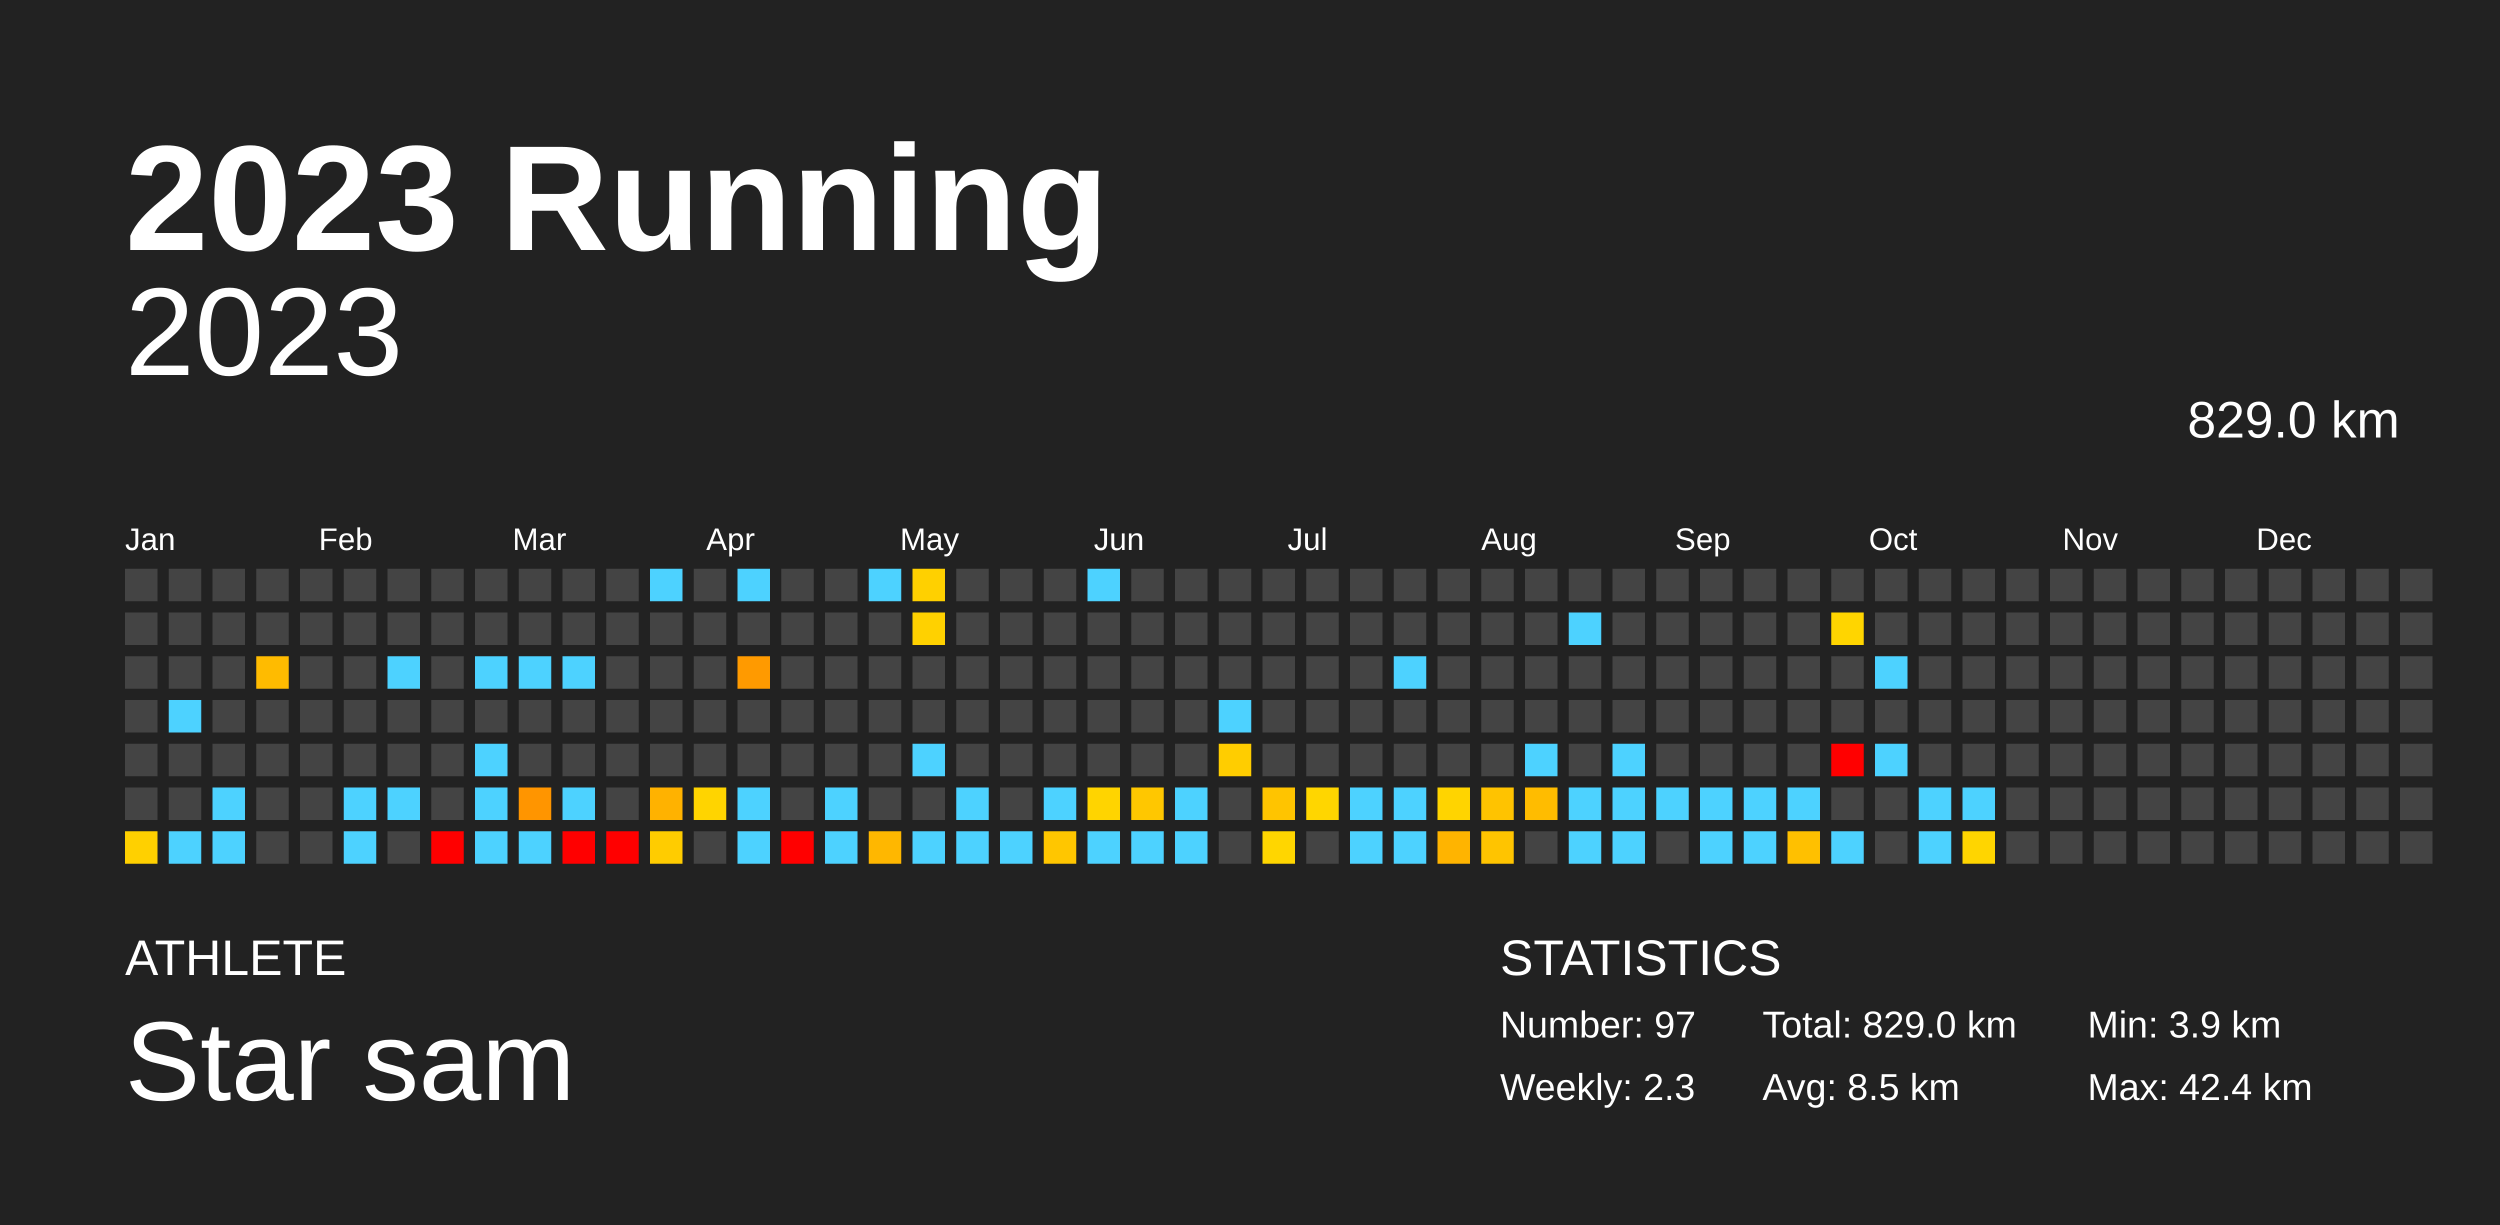
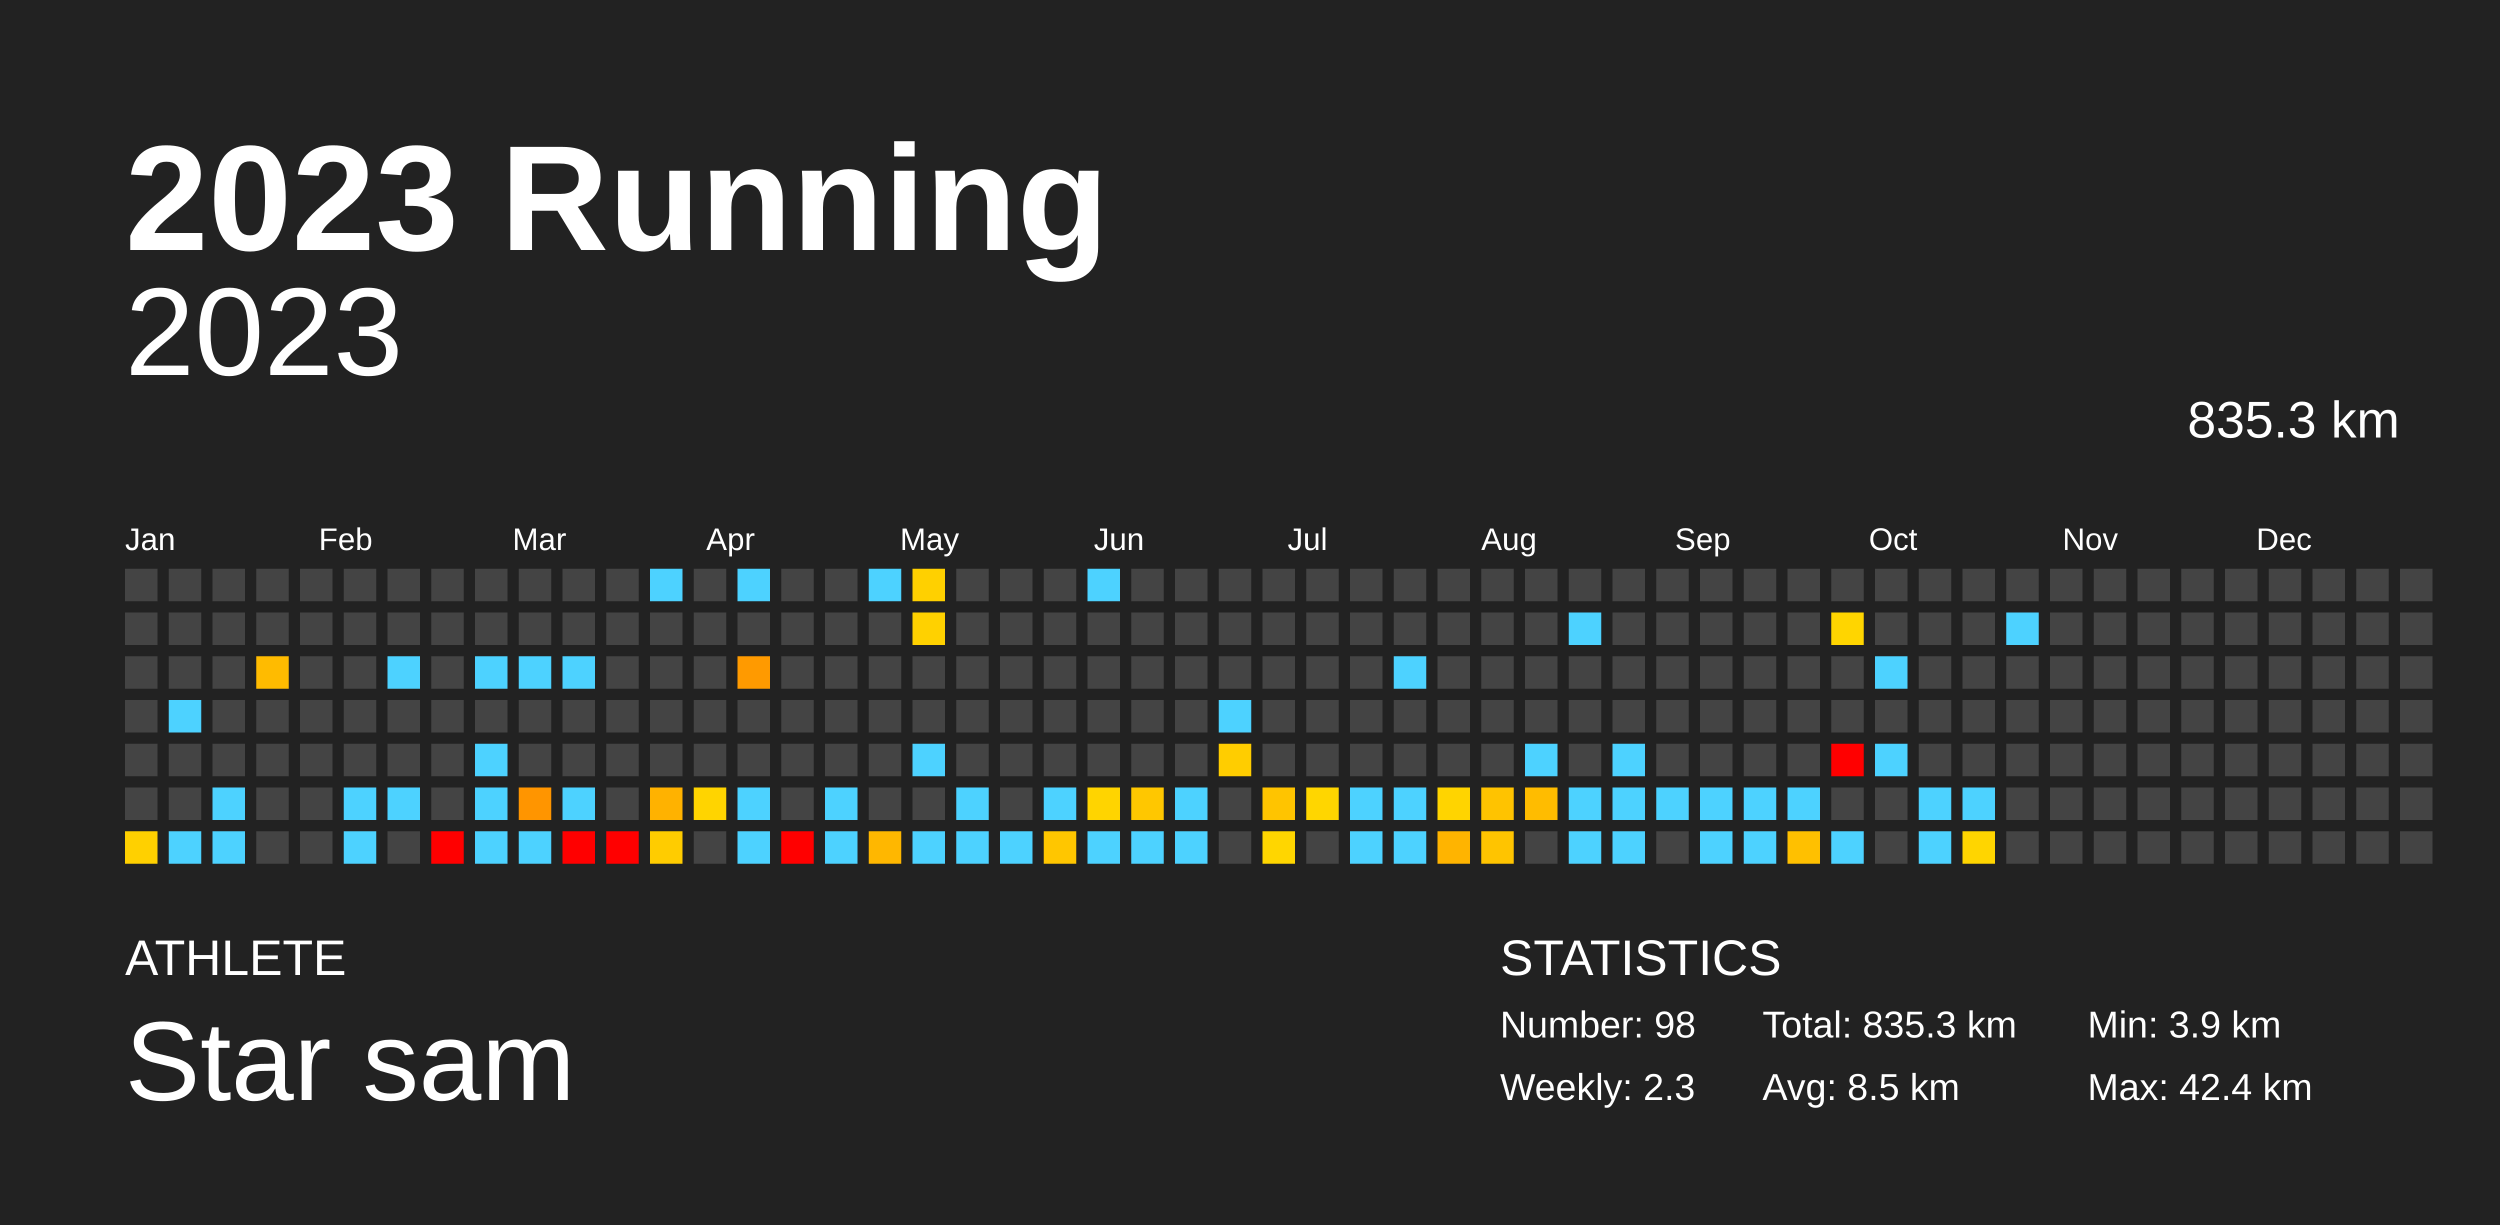
<svg xmlns="http://www.w3.org/2000/svg" baseProfile="full" height="98mm" version="1.1" viewBox="0,0,200,98" width="200mm">
  <defs />
  <rect fill="#222222" height="98" width="200" x="0" y="0" />
  <text fill="#FFFFFF" style="font-size:12px; font-family:Arial; font-weight:bold;" x="10" y="20">2023 Running</text>
  <text fill="#FFFFFF" style="font-size:4px; font-family:Arial" x="10" y="78">ATHLETE</text>
  <text fill="#FFFFFF" style="font-size:9px; font-family:Arial" x="10" y="88">Star sam</text>
  <text fill="#FFFFFF" style="font-size:4px; font-family:Arial" x="120" y="78">STATISTICS</text>
-   <text fill="#FFFFFF" style="font-size:3px; font-family:Arial" x="120" y="83">Number: 97</text>
+   <text fill="#FFFFFF" style="font-size:3px; font-family:Arial" x="120" y="83">Number: 98</text>
  <text fill="#FFFFFF" style="font-size:3px; font-family:Arial" x="120" y="88">Weekly: 2.3</text>
-   <text fill="#FFFFFF" style="font-size:3px; font-family:Arial" x="141" y="83">Total: 829.0 km</text>
+   <text fill="#FFFFFF" style="font-size:3px; font-family:Arial" x="141" y="83">Total: 835.3 km</text>
  <text fill="#FFFFFF" style="font-size:3px; font-family:Arial" x="141" y="88">Avg: 8.5 km</text>
  <text fill="#FFFFFF" style="font-size:3px; font-family:Arial" x="167" y="83">Min: 3.9 km</text>
  <text fill="#FFFFFF" style="font-size:3px; font-family:Arial" x="167" y="88">Max: 42.4 km</text>
  <text alignment-baseline="hanging" fill="#FFFFFF" style="font-size:10.0px; font-family:Arial;" x="10" y="30">2023</text>
-   <text alignment-baseline="hanging" fill="#FFFFFF" style="font-size:4.125px; font-family:Arial;" x="175" y="35">829.0 km</text>
+   <text alignment-baseline="hanging" fill="#FFFFFF" style="font-size:4.125px; font-family:Arial;" x="175" y="35">835.3 km</text>
  <text fill="#FFFFFF" style="font-size:2.5px; font-family:Arial" x="10.0" y="44">Jan</text>
  <text fill="#FFFFFF" style="font-size:2.5px; font-family:Arial" x="25.5" y="44">Feb</text>
  <text fill="#FFFFFF" style="font-size:2.5px; font-family:Arial" x="41.0" y="44">Mar</text>
  <text fill="#FFFFFF" style="font-size:2.5px; font-family:Arial" x="56.5" y="44">Apr</text>
  <text fill="#FFFFFF" style="font-size:2.5px; font-family:Arial" x="72.0" y="44">May</text>
  <text fill="#FFFFFF" style="font-size:2.5px; font-family:Arial" x="87.5" y="44">Jun</text>
  <text fill="#FFFFFF" style="font-size:2.5px; font-family:Arial" x="103.0" y="44">Jul</text>
  <text fill="#FFFFFF" style="font-size:2.5px; font-family:Arial" x="118.5" y="44">Aug</text>
  <text fill="#FFFFFF" style="font-size:2.5px; font-family:Arial" x="134.0" y="44">Sep</text>
  <text fill="#FFFFFF" style="font-size:2.5px; font-family:Arial" x="149.5" y="44">Oct</text>
  <text fill="#FFFFFF" style="font-size:2.5px; font-family:Arial" x="165.0" y="44">Nov</text>
  <text fill="#FFFFFF" style="font-size:2.5px; font-family:Arial" x="180.5" y="44">Dec</text>
  <rect fill="#444444" height="2.6" width="2.6" x="10.0" y="45.5" />
  <rect fill="#444444" height="2.6" width="2.6" x="10.0" y="49.0" />
  <rect fill="#444444" height="2.6" width="2.6" x="10.0" y="52.5" />
  <rect fill="#444444" height="2.6" width="2.6" x="10.0" y="56.0" />
  <rect fill="#444444" height="2.6" width="2.6" x="10.0" y="59.5" />
  <rect fill="#444444" height="2.6" width="2.6" x="10.0" y="63.0" />
  <rect fill="#ffd000" height="2.6" width="2.6" x="10.0" y="66.5" />
  <rect fill="#444444" height="2.6" width="2.6" x="13.5" y="45.5" />
  <rect fill="#444444" height="2.6" width="2.6" x="13.5" y="49.0" />
  <rect fill="#444444" height="2.6" width="2.6" x="13.5" y="52.5" />
  <rect fill="#4dd2ff" height="2.6" width="2.6" x="13.5" y="56.0" />
  <rect fill="#444444" height="2.6" width="2.6" x="13.5" y="59.5" />
  <rect fill="#444444" height="2.6" width="2.6" x="13.5" y="63.0" />
  <rect fill="#4dd2ff" height="2.6" width="2.6" x="13.5" y="66.5" />
  <rect fill="#444444" height="2.6" width="2.6" x="17.0" y="45.5" />
  <rect fill="#444444" height="2.6" width="2.6" x="17.0" y="49.0" />
  <rect fill="#444444" height="2.6" width="2.6" x="17.0" y="52.5" />
  <rect fill="#444444" height="2.6" width="2.6" x="17.0" y="56.0" />
  <rect fill="#444444" height="2.6" width="2.6" x="17.0" y="59.5" />
  <rect fill="#4dd2ff" height="2.6" width="2.6" x="17.0" y="63.0" />
  <rect fill="#4dd2ff" height="2.6" width="2.6" x="17.0" y="66.5" />
  <rect fill="#444444" height="2.6" width="2.6" x="20.5" y="45.5" />
  <rect fill="#444444" height="2.6" width="2.6" x="20.5" y="49.0" />
  <rect fill="#ffbb00" height="2.6" width="2.6" x="20.5" y="52.5" />
  <rect fill="#444444" height="2.6" width="2.6" x="20.5" y="56.0" />
  <rect fill="#444444" height="2.6" width="2.6" x="20.5" y="59.5" />
  <rect fill="#444444" height="2.6" width="2.6" x="20.5" y="63.0" />
  <rect fill="#444444" height="2.6" width="2.6" x="20.5" y="66.5" />
  <rect fill="#444444" height="2.6" width="2.6" x="24.0" y="45.5" />
  <rect fill="#444444" height="2.6" width="2.6" x="24.0" y="49.0" />
  <rect fill="#444444" height="2.6" width="2.6" x="24.0" y="52.5" />
  <rect fill="#444444" height="2.6" width="2.6" x="24.0" y="56.0" />
  <rect fill="#444444" height="2.6" width="2.6" x="24.0" y="59.5" />
  <rect fill="#444444" height="2.6" width="2.6" x="24.0" y="63.0" />
  <rect fill="#444444" height="2.6" width="2.6" x="24.0" y="66.5" />
  <rect fill="#444444" height="2.6" width="2.6" x="27.5" y="45.5" />
  <rect fill="#444444" height="2.6" width="2.6" x="27.5" y="49.0" />
  <rect fill="#444444" height="2.6" width="2.6" x="27.5" y="52.5" />
  <rect fill="#444444" height="2.6" width="2.6" x="27.5" y="56.0" />
  <rect fill="#444444" height="2.6" width="2.6" x="27.5" y="59.5" />
  <rect fill="#4dd2ff" height="2.6" width="2.6" x="27.5" y="63.0" />
  <rect fill="#4dd2ff" height="2.6" width="2.6" x="27.5" y="66.5" />
  <rect fill="#444444" height="2.6" width="2.6" x="31.0" y="45.5" />
  <rect fill="#444444" height="2.6" width="2.6" x="31.0" y="49.0" />
  <rect fill="#4dd2ff" height="2.6" width="2.6" x="31.0" y="52.5" />
  <rect fill="#444444" height="2.6" width="2.6" x="31.0" y="56.0" />
  <rect fill="#444444" height="2.6" width="2.6" x="31.0" y="59.5" />
  <rect fill="#4dd2ff" height="2.6" width="2.6" x="31.0" y="63.0" />
  <rect fill="#444444" height="2.6" width="2.6" x="31.0" y="66.5" />
  <rect fill="#444444" height="2.6" width="2.6" x="34.5" y="45.5" />
  <rect fill="#444444" height="2.6" width="2.6" x="34.5" y="49.0" />
  <rect fill="#444444" height="2.6" width="2.6" x="34.5" y="52.5" />
  <rect fill="#444444" height="2.6" width="2.6" x="34.5" y="56.0" />
  <rect fill="#444444" height="2.6" width="2.6" x="34.5" y="59.5" />
  <rect fill="#444444" height="2.6" width="2.6" x="34.5" y="63.0" />
  <rect fill="red" height="2.6" width="2.6" x="34.5" y="66.5" />
  <rect fill="#444444" height="2.6" width="2.6" x="38.0" y="45.5" />
  <rect fill="#444444" height="2.6" width="2.6" x="38.0" y="49.0" />
  <rect fill="#4dd2ff" height="2.6" width="2.6" x="38.0" y="52.5" />
  <rect fill="#444444" height="2.6" width="2.6" x="38.0" y="56.0" />
  <rect fill="#4dd2ff" height="2.6" width="2.6" x="38.0" y="59.5" />
  <rect fill="#4dd2ff" height="2.6" width="2.6" x="38.0" y="63.0" />
  <rect fill="#4dd2ff" height="2.6" width="2.6" x="38.0" y="66.5" />
  <rect fill="#444444" height="2.6" width="2.6" x="41.5" y="45.5" />
  <rect fill="#444444" height="2.6" width="2.6" x="41.5" y="49.0" />
  <rect fill="#4dd2ff" height="2.6" width="2.6" x="41.5" y="52.5" />
  <rect fill="#444444" height="2.6" width="2.6" x="41.5" y="56.0" />
  <rect fill="#444444" height="2.6" width="2.6" x="41.5" y="59.5" />
  <rect fill="#ff9500" height="2.6" width="2.6" x="41.5" y="63.0" />
  <rect fill="#4dd2ff" height="2.6" width="2.6" x="41.5" y="66.5" />
  <rect fill="#444444" height="2.6" width="2.6" x="45.0" y="45.5" />
  <rect fill="#444444" height="2.6" width="2.6" x="45.0" y="49.0" />
  <rect fill="#4dd2ff" height="2.6" width="2.6" x="45.0" y="52.5" />
  <rect fill="#444444" height="2.6" width="2.6" x="45.0" y="56.0" />
  <rect fill="#444444" height="2.6" width="2.6" x="45.0" y="59.5" />
  <rect fill="#4dd2ff" height="2.6" width="2.6" x="45.0" y="63.0" />
  <rect fill="red" height="2.6" width="2.6" x="45.0" y="66.5" />
  <rect fill="#444444" height="2.6" width="2.6" x="48.5" y="45.5" />
  <rect fill="#444444" height="2.6" width="2.6" x="48.5" y="49.0" />
  <rect fill="#444444" height="2.6" width="2.6" x="48.5" y="52.5" />
  <rect fill="#444444" height="2.6" width="2.6" x="48.5" y="56.0" />
  <rect fill="#444444" height="2.6" width="2.6" x="48.5" y="59.5" />
  <rect fill="#444444" height="2.6" width="2.6" x="48.5" y="63.0" />
  <rect fill="red" height="2.6" width="2.6" x="48.5" y="66.5" />
  <rect fill="#4dd2ff" height="2.6" width="2.6" x="52.0" y="45.5" />
  <rect fill="#444444" height="2.6" width="2.6" x="52.0" y="49.0" />
  <rect fill="#444444" height="2.6" width="2.6" x="52.0" y="52.5" />
  <rect fill="#444444" height="2.6" width="2.6" x="52.0" y="56.0" />
  <rect fill="#444444" height="2.6" width="2.6" x="52.0" y="59.5" />
  <rect fill="#ffb200" height="2.6" width="2.6" x="52.0" y="63.0" />
  <rect fill="#ffcc00" height="2.6" width="2.6" x="52.0" y="66.5" />
  <rect fill="#444444" height="2.6" width="2.6" x="55.5" y="45.5" />
  <rect fill="#444444" height="2.6" width="2.6" x="55.5" y="49.0" />
  <rect fill="#444444" height="2.6" width="2.6" x="55.5" y="52.5" />
  <rect fill="#444444" height="2.6" width="2.6" x="55.5" y="56.0" />
  <rect fill="#444444" height="2.6" width="2.6" x="55.5" y="59.5" />
  <rect fill="#ffd400" height="2.6" width="2.6" x="55.5" y="63.0" />
  <rect fill="#444444" height="2.6" width="2.6" x="55.5" y="66.5" />
  <rect fill="#4dd2ff" height="2.6" width="2.6" x="59.0" y="45.5" />
  <rect fill="#444444" height="2.6" width="2.6" x="59.0" y="49.0" />
  <rect fill="#ff9a00" height="2.6" width="2.6" x="59.0" y="52.5" />
  <rect fill="#444444" height="2.6" width="2.6" x="59.0" y="56.0" />
  <rect fill="#444444" height="2.6" width="2.6" x="59.0" y="59.5" />
  <rect fill="#4dd2ff" height="2.6" width="2.6" x="59.0" y="63.0" />
  <rect fill="#4dd2ff" height="2.6" width="2.6" x="59.0" y="66.5" />
  <rect fill="#444444" height="2.6" width="2.6" x="62.5" y="45.5" />
  <rect fill="#444444" height="2.6" width="2.6" x="62.5" y="49.0" />
  <rect fill="#444444" height="2.6" width="2.6" x="62.5" y="52.5" />
  <rect fill="#444444" height="2.6" width="2.6" x="62.5" y="56.0" />
  <rect fill="#444444" height="2.6" width="2.6" x="62.5" y="59.5" />
  <rect fill="#444444" height="2.6" width="2.6" x="62.5" y="63.0" />
  <rect fill="red" height="2.6" width="2.6" x="62.5" y="66.5" />
  <rect fill="#444444" height="2.6" width="2.6" x="66.0" y="45.5" />
  <rect fill="#444444" height="2.6" width="2.6" x="66.0" y="49.0" />
  <rect fill="#444444" height="2.6" width="2.6" x="66.0" y="52.5" />
  <rect fill="#444444" height="2.6" width="2.6" x="66.0" y="56.0" />
  <rect fill="#444444" height="2.6" width="2.6" x="66.0" y="59.5" />
  <rect fill="#4dd2ff" height="2.6" width="2.6" x="66.0" y="63.0" />
  <rect fill="#4dd2ff" height="2.6" width="2.6" x="66.0" y="66.5" />
  <rect fill="#4dd2ff" height="2.6" width="2.6" x="69.5" y="45.5" />
  <rect fill="#444444" height="2.6" width="2.6" x="69.5" y="49.0" />
  <rect fill="#444444" height="2.6" width="2.6" x="69.5" y="52.5" />
  <rect fill="#444444" height="2.6" width="2.6" x="69.5" y="56.0" />
  <rect fill="#444444" height="2.6" width="2.6" x="69.5" y="59.5" />
  <rect fill="#444444" height="2.6" width="2.6" x="69.5" y="63.0" />
  <rect fill="#ffb700" height="2.6" width="2.6" x="69.5" y="66.5" />
  <rect fill="#ffd000" height="2.6" width="2.6" x="73.0" y="45.5" />
  <rect fill="#ffd100" height="2.6" width="2.6" x="73.0" y="49.0" />
  <rect fill="#444444" height="2.6" width="2.6" x="73.0" y="52.5" />
  <rect fill="#444444" height="2.6" width="2.6" x="73.0" y="56.0" />
  <rect fill="#4dd2ff" height="2.6" width="2.6" x="73.0" y="59.5" />
  <rect fill="#444444" height="2.6" width="2.6" x="73.0" y="63.0" />
  <rect fill="#4dd2ff" height="2.6" width="2.6" x="73.0" y="66.5" />
  <rect fill="#444444" height="2.6" width="2.6" x="76.5" y="45.5" />
  <rect fill="#444444" height="2.6" width="2.6" x="76.5" y="49.0" />
  <rect fill="#444444" height="2.6" width="2.6" x="76.5" y="52.5" />
  <rect fill="#444444" height="2.6" width="2.6" x="76.5" y="56.0" />
  <rect fill="#444444" height="2.6" width="2.6" x="76.5" y="59.5" />
  <rect fill="#4dd2ff" height="2.6" width="2.6" x="76.5" y="63.0" />
  <rect fill="#4dd2ff" height="2.6" width="2.6" x="76.5" y="66.5" />
  <rect fill="#444444" height="2.6" width="2.6" x="80.0" y="45.5" />
  <rect fill="#444444" height="2.6" width="2.6" x="80.0" y="49.0" />
  <rect fill="#444444" height="2.6" width="2.6" x="80.0" y="52.5" />
  <rect fill="#444444" height="2.6" width="2.6" x="80.0" y="56.0" />
  <rect fill="#444444" height="2.6" width="2.6" x="80.0" y="59.5" />
  <rect fill="#444444" height="2.6" width="2.6" x="80.0" y="63.0" />
  <rect fill="#4dd2ff" height="2.6" width="2.6" x="80.0" y="66.5" />
  <rect fill="#444444" height="2.6" width="2.6" x="83.5" y="45.5" />
  <rect fill="#444444" height="2.6" width="2.6" x="83.5" y="49.0" />
  <rect fill="#444444" height="2.6" width="2.6" x="83.5" y="52.5" />
  <rect fill="#444444" height="2.6" width="2.6" x="83.5" y="56.0" />
  <rect fill="#444444" height="2.6" width="2.6" x="83.5" y="59.5" />
  <rect fill="#4dd2ff" height="2.6" width="2.6" x="83.5" y="63.0" />
  <rect fill="#ffc600" height="2.6" width="2.6" x="83.5" y="66.5" />
  <rect fill="#4dd2ff" height="2.6" width="2.6" x="87.0" y="45.5" />
  <rect fill="#444444" height="2.6" width="2.6" x="87.0" y="49.0" />
  <rect fill="#444444" height="2.6" width="2.6" x="87.0" y="52.5" />
  <rect fill="#444444" height="2.6" width="2.6" x="87.0" y="56.0" />
  <rect fill="#444444" height="2.6" width="2.6" x="87.0" y="59.5" />
  <rect fill="#ffd400" height="2.6" width="2.6" x="87.0" y="63.0" />
  <rect fill="#4dd2ff" height="2.6" width="2.6" x="87.0" y="66.5" />
  <rect fill="#444444" height="2.6" width="2.6" x="90.5" y="45.5" />
  <rect fill="#444444" height="2.6" width="2.6" x="90.5" y="49.0" />
  <rect fill="#444444" height="2.6" width="2.6" x="90.5" y="52.5" />
  <rect fill="#444444" height="2.6" width="2.6" x="90.5" y="56.0" />
  <rect fill="#444444" height="2.6" width="2.6" x="90.5" y="59.5" />
  <rect fill="#ffc700" height="2.6" width="2.6" x="90.5" y="63.0" />
  <rect fill="#4dd2ff" height="2.6" width="2.6" x="90.5" y="66.5" />
  <rect fill="#444444" height="2.6" width="2.6" x="94.0" y="45.5" />
  <rect fill="#444444" height="2.6" width="2.6" x="94.0" y="49.0" />
  <rect fill="#444444" height="2.6" width="2.6" x="94.0" y="52.5" />
  <rect fill="#444444" height="2.6" width="2.6" x="94.0" y="56.0" />
  <rect fill="#444444" height="2.6" width="2.6" x="94.0" y="59.5" />
  <rect fill="#4dd2ff" height="2.6" width="2.6" x="94.0" y="63.0" />
  <rect fill="#4dd2ff" height="2.6" width="2.6" x="94.0" y="66.5" />
  <rect fill="#444444" height="2.6" width="2.6" x="97.5" y="45.5" />
  <rect fill="#444444" height="2.6" width="2.6" x="97.5" y="49.0" />
  <rect fill="#444444" height="2.6" width="2.6" x="97.5" y="52.5" />
  <rect fill="#4dd2ff" height="2.6" width="2.6" x="97.5" y="56.0" />
  <rect fill="#ffcd00" height="2.6" width="2.6" x="97.5" y="59.5" />
  <rect fill="#444444" height="2.6" width="2.6" x="97.5" y="63.0" />
  <rect fill="#444444" height="2.6" width="2.6" x="97.5" y="66.5" />
  <rect fill="#444444" height="2.6" width="2.6" x="101.0" y="45.5" />
  <rect fill="#444444" height="2.6" width="2.6" x="101.0" y="49.0" />
  <rect fill="#444444" height="2.6" width="2.6" x="101.0" y="52.5" />
  <rect fill="#444444" height="2.6" width="2.6" x="101.0" y="56.0" />
  <rect fill="#444444" height="2.6" width="2.6" x="101.0" y="59.5" />
  <rect fill="#ffc400" height="2.6" width="2.6" x="101.0" y="63.0" />
  <rect fill="#ffd600" height="2.6" width="2.6" x="101.0" y="66.5" />
  <rect fill="#444444" height="2.6" width="2.6" x="104.5" y="45.5" />
  <rect fill="#444444" height="2.6" width="2.6" x="104.5" y="49.0" />
  <rect fill="#444444" height="2.6" width="2.6" x="104.5" y="52.5" />
  <rect fill="#444444" height="2.6" width="2.6" x="104.5" y="56.0" />
  <rect fill="#444444" height="2.6" width="2.6" x="104.5" y="59.5" />
  <rect fill="#ffd600" height="2.6" width="2.6" x="104.5" y="63.0" />
  <rect fill="#444444" height="2.6" width="2.6" x="104.5" y="66.5" />
  <rect fill="#444444" height="2.6" width="2.6" x="108.0" y="45.5" />
  <rect fill="#444444" height="2.6" width="2.6" x="108.0" y="49.0" />
  <rect fill="#444444" height="2.6" width="2.6" x="108.0" y="52.5" />
  <rect fill="#444444" height="2.6" width="2.6" x="108.0" y="56.0" />
  <rect fill="#444444" height="2.6" width="2.6" x="108.0" y="59.5" />
  <rect fill="#4dd2ff" height="2.6" width="2.6" x="108.0" y="63.0" />
  <rect fill="#4dd2ff" height="2.6" width="2.6" x="108.0" y="66.5" />
  <rect fill="#444444" height="2.6" width="2.6" x="111.5" y="45.5" />
  <rect fill="#444444" height="2.6" width="2.6" x="111.5" y="49.0" />
  <rect fill="#4dd2ff" height="2.6" width="2.6" x="111.5" y="52.5" />
  <rect fill="#444444" height="2.6" width="2.6" x="111.5" y="56.0" />
  <rect fill="#444444" height="2.6" width="2.6" x="111.5" y="59.5" />
  <rect fill="#4dd2ff" height="2.6" width="2.6" x="111.5" y="63.0" />
  <rect fill="#4dd2ff" height="2.6" width="2.6" x="111.5" y="66.5" />
  <rect fill="#444444" height="2.6" width="2.6" x="115.0" y="45.5" />
  <rect fill="#444444" height="2.6" width="2.6" x="115.0" y="49.0" />
  <rect fill="#444444" height="2.6" width="2.6" x="115.0" y="52.5" />
  <rect fill="#444444" height="2.6" width="2.6" x="115.0" y="56.0" />
  <rect fill="#444444" height="2.6" width="2.6" x="115.0" y="59.5" />
  <rect fill="#ffd400" height="2.6" width="2.6" x="115.0" y="63.0" />
  <rect fill="#ffb400" height="2.6" width="2.6" x="115.0" y="66.5" />
  <rect fill="#444444" height="2.6" width="2.6" x="118.5" y="45.5" />
  <rect fill="#444444" height="2.6" width="2.6" x="118.5" y="49.0" />
  <rect fill="#444444" height="2.6" width="2.6" x="118.5" y="52.5" />
  <rect fill="#444444" height="2.6" width="2.6" x="118.5" y="56.0" />
  <rect fill="#444444" height="2.6" width="2.6" x="118.5" y="59.5" />
  <rect fill="#ffc300" height="2.6" width="2.6" x="118.5" y="63.0" />
  <rect fill="#ffc400" height="2.6" width="2.6" x="118.5" y="66.5" />
  <rect fill="#444444" height="2.6" width="2.6" x="122.0" y="45.5" />
  <rect fill="#444444" height="2.6" width="2.6" x="122.0" y="49.0" />
  <rect fill="#444444" height="2.6" width="2.6" x="122.0" y="52.5" />
  <rect fill="#444444" height="2.6" width="2.6" x="122.0" y="56.0" />
  <rect fill="#4dd2ff" height="2.6" width="2.6" x="122.0" y="59.5" />
  <rect fill="#ffbc00" height="2.6" width="2.6" x="122.0" y="63.0" />
  <rect fill="#444444" height="2.6" width="2.6" x="122.0" y="66.5" />
  <rect fill="#444444" height="2.6" width="2.6" x="125.5" y="45.5" />
  <rect fill="#4dd2ff" height="2.6" width="2.6" x="125.5" y="49.0" />
  <rect fill="#444444" height="2.6" width="2.6" x="125.5" y="52.5" />
  <rect fill="#444444" height="2.6" width="2.6" x="125.5" y="56.0" />
  <rect fill="#444444" height="2.6" width="2.6" x="125.5" y="59.5" />
  <rect fill="#4dd2ff" height="2.6" width="2.6" x="125.5" y="63.0" />
  <rect fill="#4dd2ff" height="2.6" width="2.6" x="125.5" y="66.5" />
  <rect fill="#444444" height="2.6" width="2.6" x="129.0" y="45.5" />
  <rect fill="#444444" height="2.6" width="2.6" x="129.0" y="49.0" />
  <rect fill="#444444" height="2.6" width="2.6" x="129.0" y="52.5" />
  <rect fill="#444444" height="2.6" width="2.6" x="129.0" y="56.0" />
  <rect fill="#4dd2ff" height="2.6" width="2.6" x="129.0" y="59.5" />
  <rect fill="#4dd2ff" height="2.6" width="2.6" x="129.0" y="63.0" />
  <rect fill="#4dd2ff" height="2.6" width="2.6" x="129.0" y="66.5" />
  <rect fill="#444444" height="2.6" width="2.6" x="132.5" y="45.5" />
  <rect fill="#444444" height="2.6" width="2.6" x="132.5" y="49.0" />
  <rect fill="#444444" height="2.6" width="2.6" x="132.5" y="52.5" />
  <rect fill="#444444" height="2.6" width="2.6" x="132.5" y="56.0" />
  <rect fill="#444444" height="2.6" width="2.6" x="132.5" y="59.5" />
  <rect fill="#4dd2ff" height="2.6" width="2.6" x="132.5" y="63.0" />
  <rect fill="#444444" height="2.6" width="2.6" x="132.5" y="66.5" />
  <rect fill="#444444" height="2.6" width="2.6" x="136.0" y="45.5" />
  <rect fill="#444444" height="2.6" width="2.6" x="136.0" y="49.0" />
  <rect fill="#444444" height="2.6" width="2.6" x="136.0" y="52.5" />
  <rect fill="#444444" height="2.6" width="2.6" x="136.0" y="56.0" />
  <rect fill="#444444" height="2.6" width="2.6" x="136.0" y="59.5" />
  <rect fill="#4dd2ff" height="2.6" width="2.6" x="136.0" y="63.0" />
  <rect fill="#4dd2ff" height="2.6" width="2.6" x="136.0" y="66.5" />
  <rect fill="#444444" height="2.6" width="2.6" x="139.5" y="45.5" />
  <rect fill="#444444" height="2.6" width="2.6" x="139.5" y="49.0" />
  <rect fill="#444444" height="2.6" width="2.6" x="139.5" y="52.5" />
  <rect fill="#444444" height="2.6" width="2.6" x="139.5" y="56.0" />
  <rect fill="#444444" height="2.6" width="2.6" x="139.5" y="59.5" />
  <rect fill="#4dd2ff" height="2.6" width="2.6" x="139.5" y="63.0" />
  <rect fill="#4dd2ff" height="2.6" width="2.6" x="139.5" y="66.5" />
  <rect fill="#444444" height="2.6" width="2.6" x="143.0" y="45.5" />
  <rect fill="#444444" height="2.6" width="2.6" x="143.0" y="49.0" />
  <rect fill="#444444" height="2.6" width="2.6" x="143.0" y="52.5" />
  <rect fill="#444444" height="2.6" width="2.6" x="143.0" y="56.0" />
  <rect fill="#444444" height="2.6" width="2.6" x="143.0" y="59.5" />
  <rect fill="#4dd2ff" height="2.6" width="2.6" x="143.0" y="63.0" />
  <rect fill="#ffc000" height="2.6" width="2.6" x="143.0" y="66.5" />
  <rect fill="#444444" height="2.6" width="2.6" x="146.5" y="45.5" />
  <rect fill="#ffd500" height="2.6" width="2.6" x="146.5" y="49.0" />
  <rect fill="#444444" height="2.6" width="2.6" x="146.5" y="52.5" />
  <rect fill="#444444" height="2.6" width="2.6" x="146.5" y="56.0" />
  <rect fill="red" height="2.6" width="2.6" x="146.5" y="59.5" />
  <rect fill="#444444" height="2.6" width="2.6" x="146.5" y="63.0" />
  <rect fill="#4dd2ff" height="2.6" width="2.6" x="146.5" y="66.5" />
  <rect fill="#444444" height="2.6" width="2.6" x="150.0" y="45.5" />
  <rect fill="#444444" height="2.6" width="2.6" x="150.0" y="49.0" />
  <rect fill="#4dd2ff" height="2.6" width="2.6" x="150.0" y="52.5" />
  <rect fill="#444444" height="2.6" width="2.6" x="150.0" y="56.0" />
  <rect fill="#4dd2ff" height="2.6" width="2.6" x="150.0" y="59.5" />
  <rect fill="#444444" height="2.6" width="2.6" x="150.0" y="63.0" />
  <rect fill="#444444" height="2.6" width="2.6" x="150.0" y="66.5" />
  <rect fill="#444444" height="2.6" width="2.6" x="153.5" y="45.5" />
  <rect fill="#444444" height="2.6" width="2.6" x="153.5" y="49.0" />
  <rect fill="#444444" height="2.6" width="2.6" x="153.5" y="52.5" />
  <rect fill="#444444" height="2.6" width="2.6" x="153.5" y="56.0" />
  <rect fill="#444444" height="2.6" width="2.6" x="153.5" y="59.5" />
  <rect fill="#4dd2ff" height="2.6" width="2.6" x="153.5" y="63.0" />
  <rect fill="#4dd2ff" height="2.6" width="2.6" x="153.5" y="66.5" />
  <rect fill="#444444" height="2.6" width="2.6" x="157.0" y="45.5" />
  <rect fill="#444444" height="2.6" width="2.6" x="157.0" y="49.0" />
  <rect fill="#444444" height="2.6" width="2.6" x="157.0" y="52.5" />
  <rect fill="#444444" height="2.6" width="2.6" x="157.0" y="56.0" />
  <rect fill="#444444" height="2.6" width="2.6" x="157.0" y="59.5" />
  <rect fill="#4dd2ff" height="2.6" width="2.6" x="157.0" y="63.0" />
  <rect fill="#ffd500" height="2.6" width="2.6" x="157.0" y="66.5" />
  <rect fill="#444444" height="2.6" width="2.6" x="160.5" y="45.5" />
-   <rect fill="#444444" height="2.6" width="2.6" x="160.5" y="49.0" />
+   <rect fill="#4dd2ff" height="2.6" width="2.6" x="160.5" y="49.0" />
  <rect fill="#444444" height="2.6" width="2.6" x="160.5" y="52.5" />
  <rect fill="#444444" height="2.6" width="2.6" x="160.5" y="56.0" />
  <rect fill="#444444" height="2.6" width="2.6" x="160.5" y="59.5" />
  <rect fill="#444444" height="2.6" width="2.6" x="160.5" y="63.0" />
  <rect fill="#444444" height="2.6" width="2.6" x="160.5" y="66.5" />
  <rect fill="#444444" height="2.6" width="2.6" x="164.0" y="45.5" />
  <rect fill="#444444" height="2.6" width="2.6" x="164.0" y="49.0" />
  <rect fill="#444444" height="2.6" width="2.6" x="164.0" y="52.5" />
  <rect fill="#444444" height="2.6" width="2.6" x="164.0" y="56.0" />
  <rect fill="#444444" height="2.6" width="2.6" x="164.0" y="59.5" />
  <rect fill="#444444" height="2.6" width="2.6" x="164.0" y="63.0" />
  <rect fill="#444444" height="2.6" width="2.6" x="164.0" y="66.5" />
  <rect fill="#444444" height="2.6" width="2.6" x="167.5" y="45.5" />
  <rect fill="#444444" height="2.6" width="2.6" x="167.5" y="49.0" />
  <rect fill="#444444" height="2.6" width="2.6" x="167.5" y="52.5" />
  <rect fill="#444444" height="2.6" width="2.6" x="167.5" y="56.0" />
  <rect fill="#444444" height="2.6" width="2.6" x="167.5" y="59.5" />
  <rect fill="#444444" height="2.6" width="2.6" x="167.5" y="63.0" />
  <rect fill="#444444" height="2.6" width="2.6" x="167.5" y="66.5" />
  <rect fill="#444444" height="2.6" width="2.6" x="171.0" y="45.5" />
  <rect fill="#444444" height="2.6" width="2.6" x="171.0" y="49.0" />
  <rect fill="#444444" height="2.6" width="2.6" x="171.0" y="52.5" />
  <rect fill="#444444" height="2.6" width="2.6" x="171.0" y="56.0" />
  <rect fill="#444444" height="2.6" width="2.6" x="171.0" y="59.5" />
  <rect fill="#444444" height="2.6" width="2.6" x="171.0" y="63.0" />
  <rect fill="#444444" height="2.6" width="2.6" x="171.0" y="66.5" />
  <rect fill="#444444" height="2.6" width="2.6" x="174.5" y="45.5" />
  <rect fill="#444444" height="2.6" width="2.6" x="174.5" y="49.0" />
  <rect fill="#444444" height="2.6" width="2.6" x="174.5" y="52.5" />
  <rect fill="#444444" height="2.6" width="2.6" x="174.5" y="56.0" />
  <rect fill="#444444" height="2.6" width="2.6" x="174.5" y="59.5" />
  <rect fill="#444444" height="2.6" width="2.6" x="174.5" y="63.0" />
  <rect fill="#444444" height="2.6" width="2.6" x="174.5" y="66.5" />
  <rect fill="#444444" height="2.6" width="2.6" x="178.0" y="45.5" />
  <rect fill="#444444" height="2.6" width="2.6" x="178.0" y="49.0" />
  <rect fill="#444444" height="2.6" width="2.6" x="178.0" y="52.5" />
  <rect fill="#444444" height="2.6" width="2.6" x="178.0" y="56.0" />
  <rect fill="#444444" height="2.6" width="2.6" x="178.0" y="59.5" />
  <rect fill="#444444" height="2.6" width="2.6" x="178.0" y="63.0" />
  <rect fill="#444444" height="2.6" width="2.6" x="178.0" y="66.5" />
  <rect fill="#444444" height="2.6" width="2.6" x="181.5" y="45.5" />
  <rect fill="#444444" height="2.6" width="2.6" x="181.5" y="49.0" />
  <rect fill="#444444" height="2.6" width="2.6" x="181.5" y="52.5" />
  <rect fill="#444444" height="2.6" width="2.6" x="181.5" y="56.0" />
  <rect fill="#444444" height="2.6" width="2.6" x="181.5" y="59.5" />
  <rect fill="#444444" height="2.6" width="2.6" x="181.5" y="63.0" />
  <rect fill="#444444" height="2.6" width="2.6" x="181.5" y="66.5" />
  <rect fill="#444444" height="2.6" width="2.6" x="185.0" y="45.5" />
  <rect fill="#444444" height="2.6" width="2.6" x="185.0" y="49.0" />
  <rect fill="#444444" height="2.6" width="2.6" x="185.0" y="52.5" />
  <rect fill="#444444" height="2.6" width="2.6" x="185.0" y="56.0" />
  <rect fill="#444444" height="2.6" width="2.6" x="185.0" y="59.5" />
  <rect fill="#444444" height="2.6" width="2.6" x="185.0" y="63.0" />
  <rect fill="#444444" height="2.6" width="2.6" x="185.0" y="66.5" />
  <rect fill="#444444" height="2.6" width="2.6" x="188.5" y="45.5" />
  <rect fill="#444444" height="2.6" width="2.6" x="188.5" y="49.0" />
  <rect fill="#444444" height="2.6" width="2.6" x="188.5" y="52.5" />
  <rect fill="#444444" height="2.6" width="2.6" x="188.5" y="56.0" />
  <rect fill="#444444" height="2.6" width="2.6" x="188.5" y="59.5" />
  <rect fill="#444444" height="2.6" width="2.6" x="188.5" y="63.0" />
  <rect fill="#444444" height="2.6" width="2.6" x="188.5" y="66.5" />
  <rect fill="#444444" height="2.6" width="2.6" x="192.0" y="45.5" />
  <rect fill="#444444" height="2.6" width="2.6" x="192.0" y="49.0" />
  <rect fill="#444444" height="2.6" width="2.6" x="192.0" y="52.5" />
  <rect fill="#444444" height="2.6" width="2.6" x="192.0" y="56.0" />
  <rect fill="#444444" height="2.6" width="2.6" x="192.0" y="59.5" />
  <rect fill="#444444" height="2.6" width="2.6" x="192.0" y="63.0" />
  <rect fill="#444444" height="2.6" width="2.6" x="192.0" y="66.5" />
</svg>
